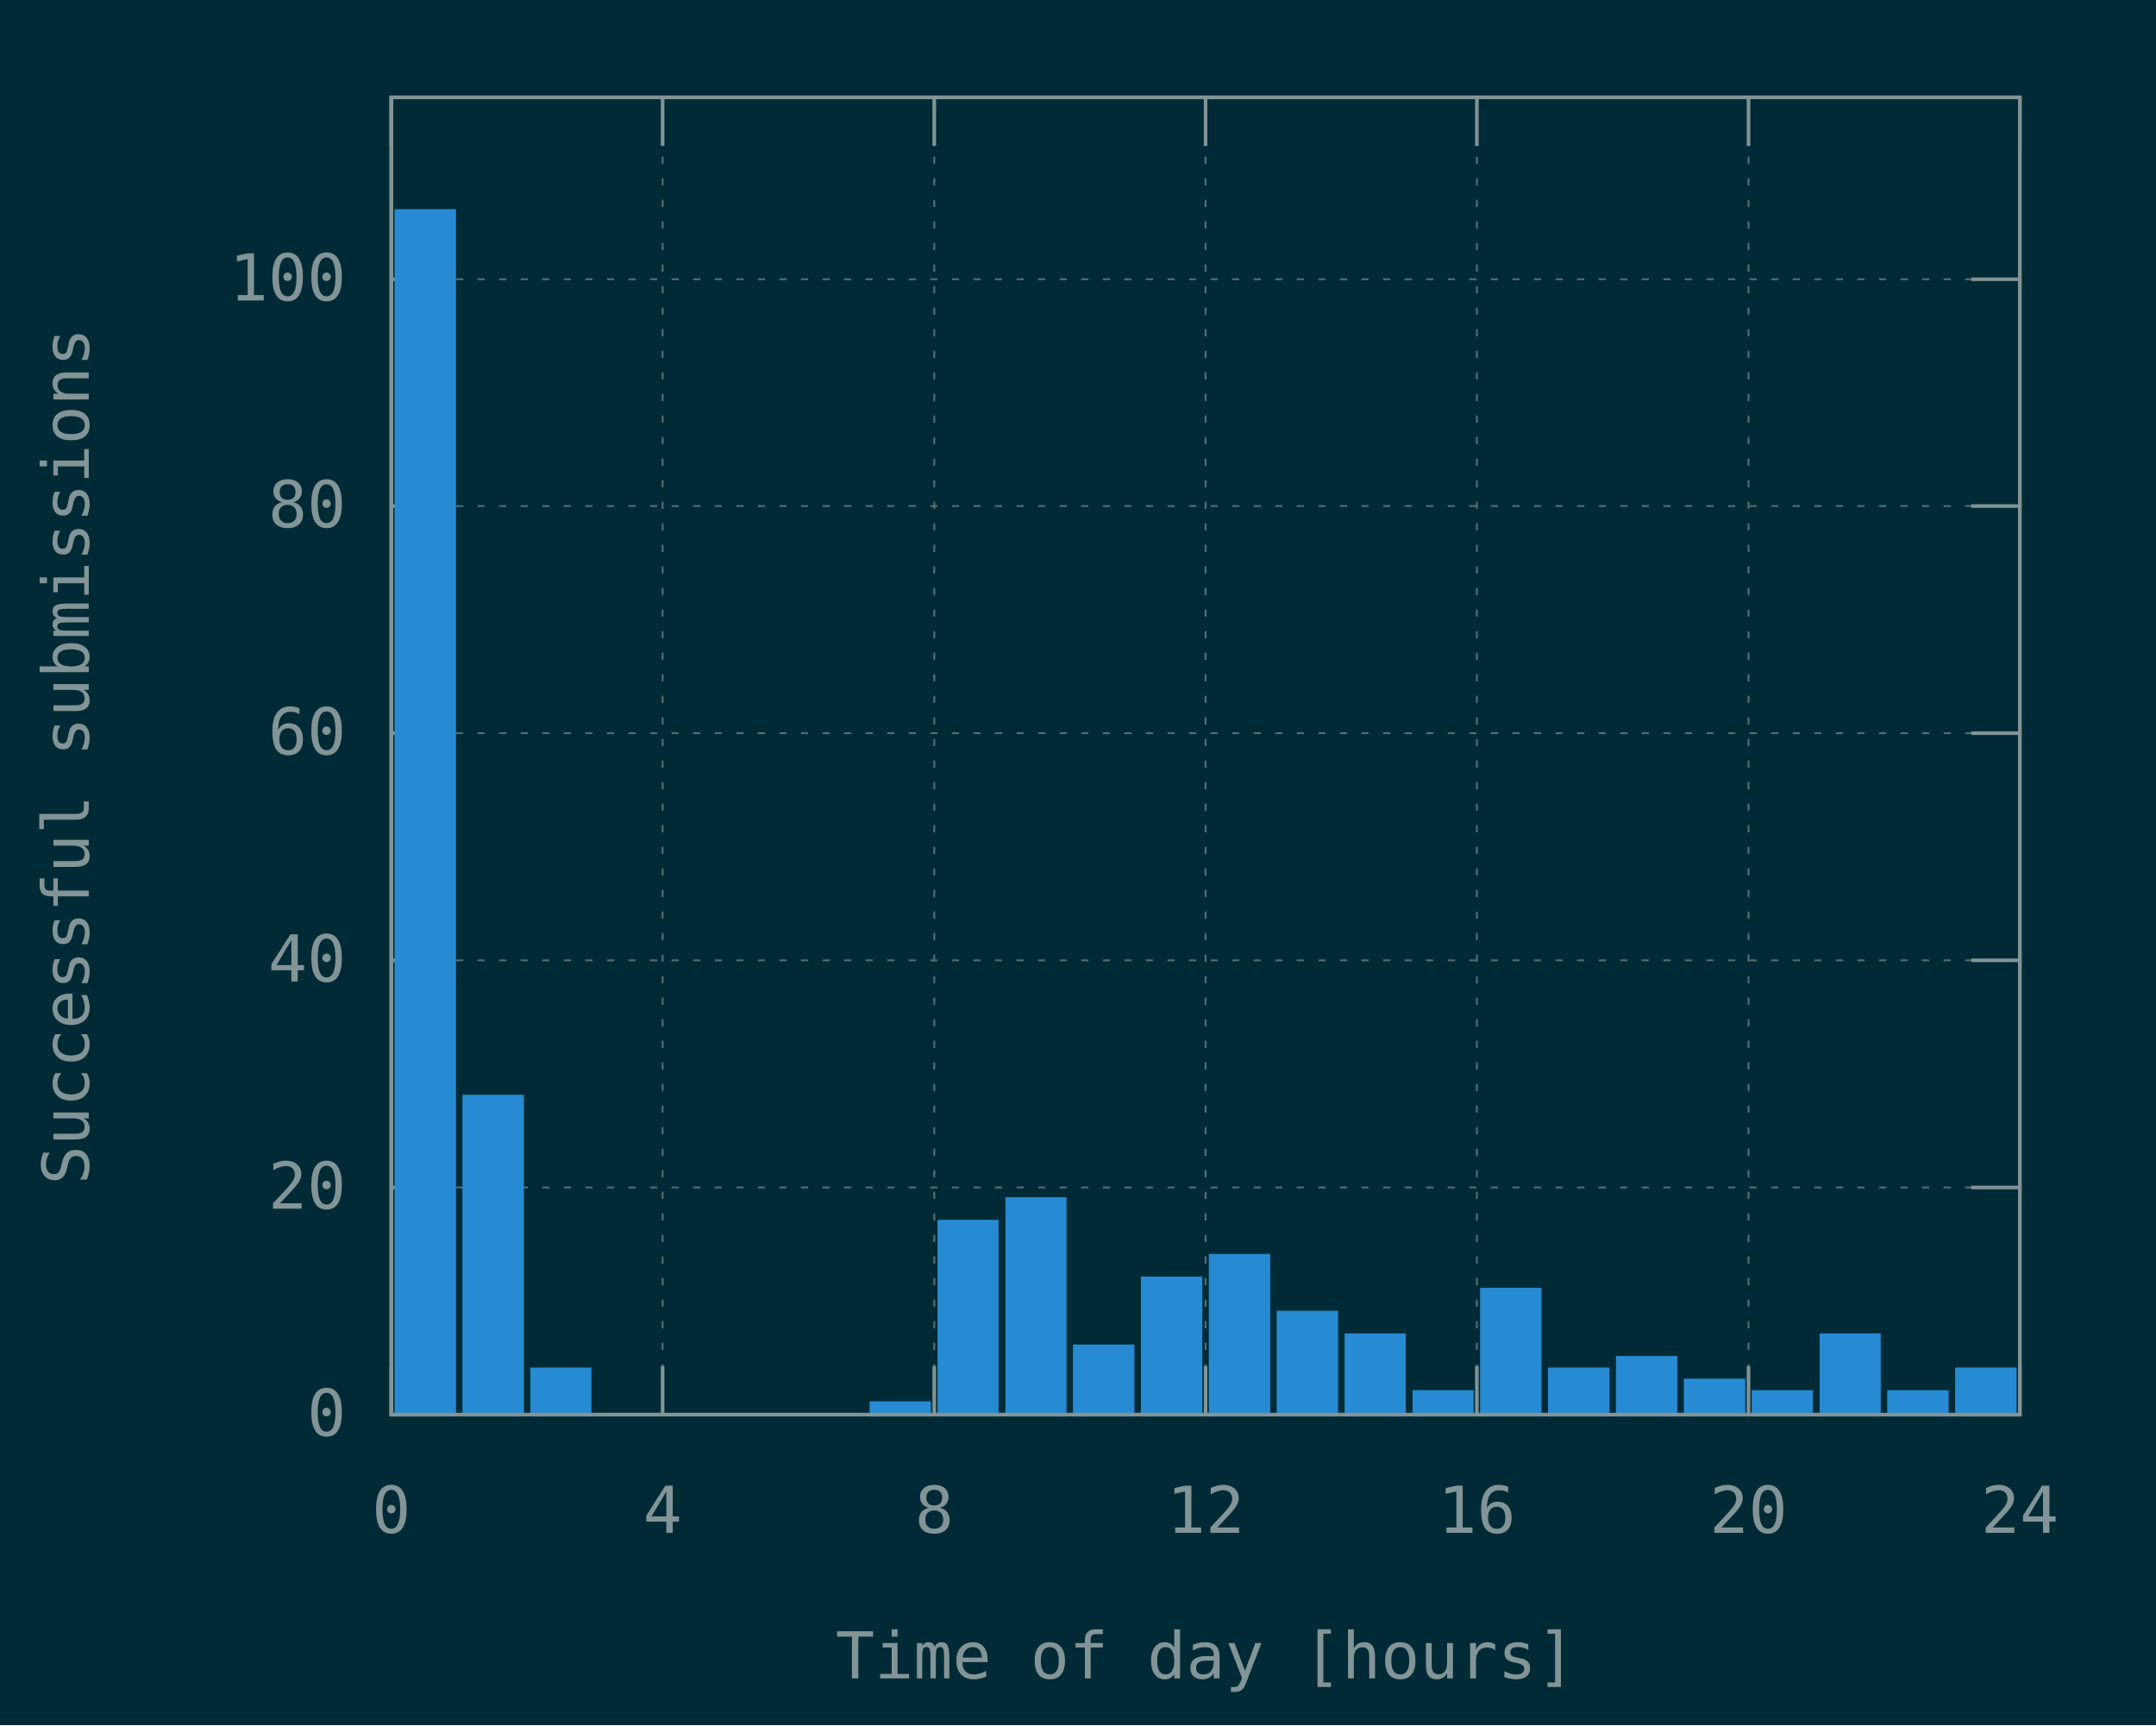
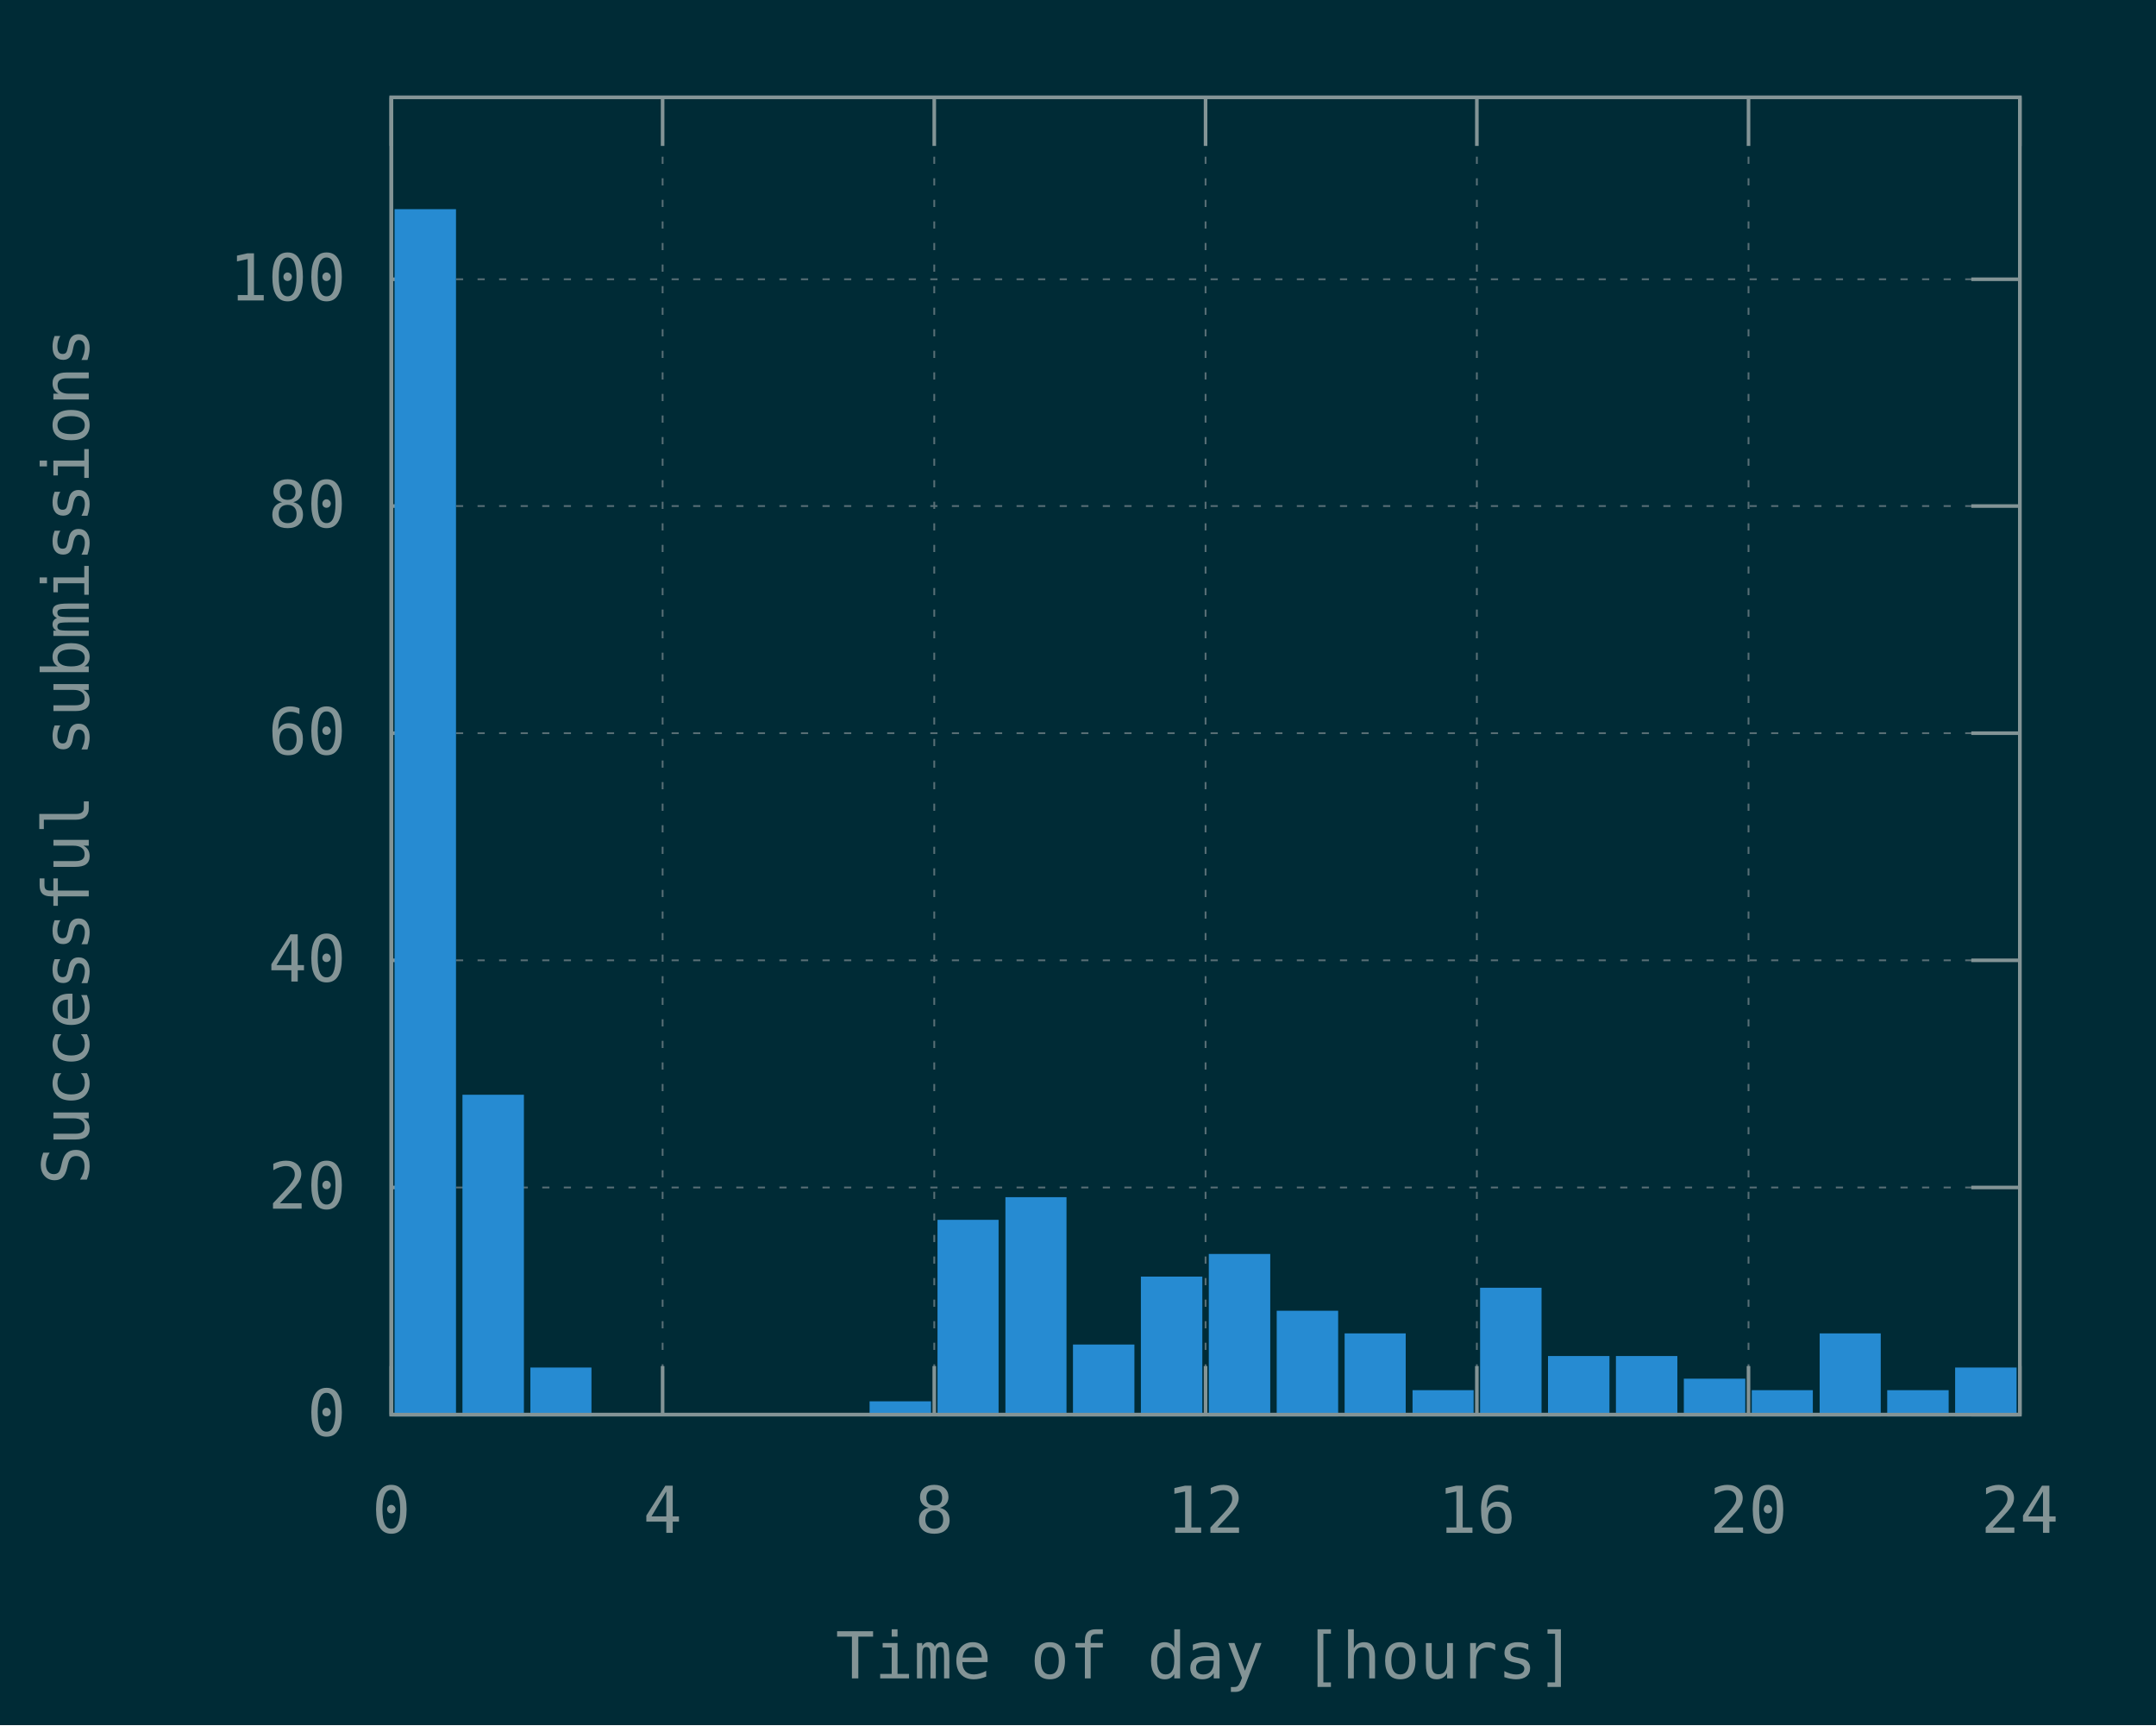
<svg xmlns="http://www.w3.org/2000/svg" xmlns:xlink="http://www.w3.org/1999/xlink" width="600" height="480" viewBox="0 0 600 480">
  <g id="gnuplot_canvas">
    <rect x="0" y="0" width="600" height="480" fill="#002b36" />
    <defs>
      <circle id="gpDot" r="0.5" stroke-width="0.5" stroke="currentColor" />
      <path id="gpPt0" stroke-width="0.148" stroke="currentColor" d="M-1,0 h2 M0,-1 v2" />
      <path id="gpPt1" stroke-width="0.148" stroke="currentColor" d="M-1,-1 L1,1 M1,-1 L-1,1" />
      <path id="gpPt2" stroke-width="0.148" stroke="currentColor" d="M-1,0 L1,0 M0,-1 L0,1 M-1,-1 L1,1 M-1,1 L1,-1" />
      <rect id="gpPt3" stroke-width="0.148" stroke="currentColor" x="-1" y="-1" width="2" height="2" />
      <rect id="gpPt4" stroke-width="0.148" stroke="currentColor" fill="currentColor" x="-1" y="-1" width="2" height="2" />
      <circle id="gpPt5" stroke-width="0.148" stroke="currentColor" cx="0" cy="0" r="1" />
      <use xlink:href="#gpPt5" id="gpPt6" fill="currentColor" stroke="none" />
      <path id="gpPt7" stroke-width="0.148" stroke="currentColor" d="M0,-1.33 L-1.33,0.67 L1.33,0.67 z" />
      <use xlink:href="#gpPt7" id="gpPt8" fill="currentColor" stroke="none" />
      <use xlink:href="#gpPt7" id="gpPt9" stroke="currentColor" transform="rotate(180)" />
      <use xlink:href="#gpPt9" id="gpPt10" fill="currentColor" stroke="none" />
      <use xlink:href="#gpPt3" id="gpPt11" stroke="currentColor" transform="rotate(45)" />
      <use xlink:href="#gpPt11" id="gpPt12" fill="currentColor" stroke="none" />
      <path id="gpPt13" stroke-width="0.148" stroke="currentColor" d="M0,1.330 L1.265,0.411 L0.782,-1.067 L-0.782,-1.076 L-1.265,0.411 z" />
      <use xlink:href="#gpPt13" id="gpPt14" fill="currentColor" stroke="none" />
      <filter id="textbox" filterUnits="objectBoundingBox" x="0" y="0" height="1" width="1">
        <feFlood flood-color="#002B36" flood-opacity="1" result="bgnd" />
        <feComposite in="SourceGraphic" in2="bgnd" operator="atop" />
      </filter>
      <filter id="greybox" filterUnits="objectBoundingBox" x="0" y="0" height="1" width="1">
        <feFlood flood-color="lightgrey" flood-opacity="1" result="grey" />
        <feComposite in="SourceGraphic" in2="grey" operator="atop" />
      </filter>
    </defs>
    <g fill="none" color="#002B36" stroke="currentColor" stroke-width="1.00" stroke-linecap="butt" stroke-linejoin="miter">
</g>
    <g fill="none" color="black" stroke="currentColor" stroke-width="1.00" stroke-linecap="butt" stroke-linejoin="miter">
</g>
    <g fill="none" color="black" stroke="rgb(131, 148, 150)" stroke-width="0.50" stroke-linecap="butt" stroke-linejoin="miter">
</g>
    <g fill="none" color="gray" stroke="currentColor" stroke-width="0.50" stroke-linecap="butt" stroke-linejoin="miter">
      <path stroke="rgb( 88, 110, 117)" stroke-dasharray="2,4" class="gridline" d="M108.9,393.6 L562.1,393.6  " />
    </g>
    <g fill="none" color="gray" stroke="rgb( 88, 110, 117)" stroke-width="1.00" stroke-linecap="butt" stroke-linejoin="miter">
</g>
    <g fill="none" color="black" stroke="currentColor" stroke-width="1.00" stroke-linecap="butt" stroke-linejoin="miter">
      <path stroke="rgb(131, 148, 150)" d="M108.9,393.6 L122.4,393.6 M562.1,393.6 L548.6,393.6  " />
      <g transform="translate(96.3,399.5)" stroke="none" fill="rgb(131,148,150)" font-family="Inconsolata" font-size="18.00" text-anchor="end">
        <text>
          <tspan font-family="Inconsolata"> 0</tspan>
        </text>
      </g>
    </g>
    <g fill="none" color="black" stroke="currentColor" stroke-width="1.00" stroke-linecap="butt" stroke-linejoin="miter">
</g>
    <g fill="none" color="black" stroke="rgb(131, 148, 150)" stroke-width="0.50" stroke-linecap="butt" stroke-linejoin="miter">
</g>
    <g fill="none" color="gray" stroke="currentColor" stroke-width="0.50" stroke-linecap="butt" stroke-linejoin="miter">
      <path stroke="rgb( 88, 110, 117)" stroke-dasharray="2,4" class="gridline" d="M108.9,330.4 L562.1,330.4  " />
    </g>
    <g fill="none" color="gray" stroke="rgb( 88, 110, 117)" stroke-width="1.00" stroke-linecap="butt" stroke-linejoin="miter">
</g>
    <g fill="none" color="black" stroke="currentColor" stroke-width="1.00" stroke-linecap="butt" stroke-linejoin="miter">
      <path stroke="rgb(131, 148, 150)" d="M108.9,330.4 L122.4,330.4 M562.1,330.4 L548.6,330.4  " />
      <g transform="translate(96.3,336.3)" stroke="none" fill="rgb(131,148,150)" font-family="Inconsolata" font-size="18.00" text-anchor="end">
        <text>
          <tspan font-family="Inconsolata"> 20</tspan>
        </text>
      </g>
    </g>
    <g fill="none" color="black" stroke="currentColor" stroke-width="1.00" stroke-linecap="butt" stroke-linejoin="miter">
</g>
    <g fill="none" color="black" stroke="rgb(131, 148, 150)" stroke-width="0.50" stroke-linecap="butt" stroke-linejoin="miter">
</g>
    <g fill="none" color="gray" stroke="currentColor" stroke-width="0.50" stroke-linecap="butt" stroke-linejoin="miter">
      <path stroke="rgb( 88, 110, 117)" stroke-dasharray="2,4" class="gridline" d="M108.9,267.2 L562.1,267.2  " />
    </g>
    <g fill="none" color="gray" stroke="rgb( 88, 110, 117)" stroke-width="1.00" stroke-linecap="butt" stroke-linejoin="miter">
</g>
    <g fill="none" color="black" stroke="currentColor" stroke-width="1.00" stroke-linecap="butt" stroke-linejoin="miter">
      <path stroke="rgb(131, 148, 150)" d="M108.9,267.2 L122.4,267.2 M562.1,267.2 L548.6,267.2  " />
      <g transform="translate(96.3,273.1)" stroke="none" fill="rgb(131,148,150)" font-family="Inconsolata" font-size="18.00" text-anchor="end">
        <text>
          <tspan font-family="Inconsolata"> 40</tspan>
        </text>
      </g>
    </g>
    <g fill="none" color="black" stroke="currentColor" stroke-width="1.00" stroke-linecap="butt" stroke-linejoin="miter">
</g>
    <g fill="none" color="black" stroke="rgb(131, 148, 150)" stroke-width="0.50" stroke-linecap="butt" stroke-linejoin="miter">
</g>
    <g fill="none" color="gray" stroke="currentColor" stroke-width="0.50" stroke-linecap="butt" stroke-linejoin="miter">
      <path stroke="rgb( 88, 110, 117)" stroke-dasharray="2,4" class="gridline" d="M108.9,204.0 L562.1,204.0  " />
    </g>
    <g fill="none" color="gray" stroke="rgb( 88, 110, 117)" stroke-width="1.00" stroke-linecap="butt" stroke-linejoin="miter">
</g>
    <g fill="none" color="black" stroke="currentColor" stroke-width="1.00" stroke-linecap="butt" stroke-linejoin="miter">
      <path stroke="rgb(131, 148, 150)" d="M108.9,204.0 L122.4,204.0 M562.1,204.0 L548.6,204.0  " />
      <g transform="translate(96.3,209.9)" stroke="none" fill="rgb(131,148,150)" font-family="Inconsolata" font-size="18.00" text-anchor="end">
        <text>
          <tspan font-family="Inconsolata"> 60</tspan>
        </text>
      </g>
    </g>
    <g fill="none" color="black" stroke="currentColor" stroke-width="1.00" stroke-linecap="butt" stroke-linejoin="miter">
</g>
    <g fill="none" color="black" stroke="rgb(131, 148, 150)" stroke-width="0.50" stroke-linecap="butt" stroke-linejoin="miter">
</g>
    <g fill="none" color="gray" stroke="currentColor" stroke-width="0.50" stroke-linecap="butt" stroke-linejoin="miter">
      <path stroke="rgb( 88, 110, 117)" stroke-dasharray="2,4" class="gridline" d="M108.9,140.8 L562.1,140.8  " />
    </g>
    <g fill="none" color="gray" stroke="rgb( 88, 110, 117)" stroke-width="1.00" stroke-linecap="butt" stroke-linejoin="miter">
</g>
    <g fill="none" color="black" stroke="currentColor" stroke-width="1.00" stroke-linecap="butt" stroke-linejoin="miter">
      <path stroke="rgb(131, 148, 150)" d="M108.9,140.8 L122.4,140.8 M562.1,140.8 L548.6,140.8  " />
      <g transform="translate(96.3,146.7)" stroke="none" fill="rgb(131,148,150)" font-family="Inconsolata" font-size="18.00" text-anchor="end">
        <text>
          <tspan font-family="Inconsolata"> 80</tspan>
        </text>
      </g>
    </g>
    <g fill="none" color="black" stroke="currentColor" stroke-width="1.00" stroke-linecap="butt" stroke-linejoin="miter">
</g>
    <g fill="none" color="black" stroke="rgb(131, 148, 150)" stroke-width="0.50" stroke-linecap="butt" stroke-linejoin="miter">
</g>
    <g fill="none" color="gray" stroke="currentColor" stroke-width="0.50" stroke-linecap="butt" stroke-linejoin="miter">
      <path stroke="rgb( 88, 110, 117)" stroke-dasharray="2,4" class="gridline" d="M108.9,77.7 L562.1,77.7  " />
    </g>
    <g fill="none" color="gray" stroke="rgb( 88, 110, 117)" stroke-width="1.00" stroke-linecap="butt" stroke-linejoin="miter">
</g>
    <g fill="none" color="black" stroke="currentColor" stroke-width="1.00" stroke-linecap="butt" stroke-linejoin="miter">
      <path stroke="rgb(131, 148, 150)" d="M108.9,77.7 L122.4,77.7 M562.1,77.7 L548.6,77.7  " />
      <g transform="translate(96.3,83.6)" stroke="none" fill="rgb(131,148,150)" font-family="Inconsolata" font-size="18.00" text-anchor="end">
        <text>
          <tspan font-family="Inconsolata"> 100</tspan>
        </text>
      </g>
    </g>
    <g fill="none" color="black" stroke="currentColor" stroke-width="1.00" stroke-linecap="butt" stroke-linejoin="miter">
</g>
    <g fill="none" color="black" stroke="rgb(131, 148, 150)" stroke-width="0.50" stroke-linecap="butt" stroke-linejoin="miter">
</g>
    <g fill="none" color="gray" stroke="currentColor" stroke-width="0.50" stroke-linecap="butt" stroke-linejoin="miter">
      <path stroke="rgb( 88, 110, 117)" stroke-dasharray="2,4" class="gridline" d="M108.9,393.6 L108.9,27.1  " />
    </g>
    <g fill="none" color="gray" stroke="rgb( 88, 110, 117)" stroke-width="1.00" stroke-linecap="butt" stroke-linejoin="miter">
</g>
    <g fill="none" color="black" stroke="currentColor" stroke-width="1.00" stroke-linecap="butt" stroke-linejoin="miter">
      <path stroke="rgb(131, 148, 150)" d="M108.9,393.6 L108.9,380.1 M108.9,27.1 L108.9,40.6  " />
      <g transform="translate(108.9,426.5)" stroke="none" fill="rgb(131,148,150)" font-family="Inconsolata" font-size="18.00" text-anchor="middle">
        <text>
          <tspan font-family="Inconsolata"> 0</tspan>
        </text>
      </g>
    </g>
    <g fill="none" color="black" stroke="currentColor" stroke-width="1.00" stroke-linecap="butt" stroke-linejoin="miter">
</g>
    <g fill="none" color="black" stroke="rgb(131, 148, 150)" stroke-width="0.50" stroke-linecap="butt" stroke-linejoin="miter">
</g>
    <g fill="none" color="gray" stroke="currentColor" stroke-width="0.50" stroke-linecap="butt" stroke-linejoin="miter">
      <path stroke="rgb( 88, 110, 117)" stroke-dasharray="2,4" class="gridline" d="M184.4,393.6 L184.4,27.1  " />
    </g>
    <g fill="none" color="gray" stroke="rgb( 88, 110, 117)" stroke-width="1.00" stroke-linecap="butt" stroke-linejoin="miter">
</g>
    <g fill="none" color="black" stroke="currentColor" stroke-width="1.00" stroke-linecap="butt" stroke-linejoin="miter">
      <path stroke="rgb(131, 148, 150)" d="M184.4,393.6 L184.4,380.1 M184.4,27.1 L184.4,40.6  " />
      <g transform="translate(184.4,426.5)" stroke="none" fill="rgb(131,148,150)" font-family="Inconsolata" font-size="18.00" text-anchor="middle">
        <text>
          <tspan font-family="Inconsolata"> 4</tspan>
        </text>
      </g>
    </g>
    <g fill="none" color="black" stroke="currentColor" stroke-width="1.00" stroke-linecap="butt" stroke-linejoin="miter">
</g>
    <g fill="none" color="black" stroke="rgb(131, 148, 150)" stroke-width="0.50" stroke-linecap="butt" stroke-linejoin="miter">
</g>
    <g fill="none" color="gray" stroke="currentColor" stroke-width="0.50" stroke-linecap="butt" stroke-linejoin="miter">
      <path stroke="rgb( 88, 110, 117)" stroke-dasharray="2,4" class="gridline" d="M260.0,393.6 L260.0,27.1  " />
    </g>
    <g fill="none" color="gray" stroke="rgb( 88, 110, 117)" stroke-width="1.00" stroke-linecap="butt" stroke-linejoin="miter">
</g>
    <g fill="none" color="black" stroke="currentColor" stroke-width="1.00" stroke-linecap="butt" stroke-linejoin="miter">
      <path stroke="rgb(131, 148, 150)" d="M260.0,393.6 L260.0,380.1 M260.0,27.1 L260.0,40.6  " />
      <g transform="translate(260.0,426.5)" stroke="none" fill="rgb(131,148,150)" font-family="Inconsolata" font-size="18.00" text-anchor="middle">
        <text>
          <tspan font-family="Inconsolata"> 8</tspan>
        </text>
      </g>
    </g>
    <g fill="none" color="black" stroke="currentColor" stroke-width="1.00" stroke-linecap="butt" stroke-linejoin="miter">
</g>
    <g fill="none" color="black" stroke="rgb(131, 148, 150)" stroke-width="0.50" stroke-linecap="butt" stroke-linejoin="miter">
</g>
    <g fill="none" color="gray" stroke="currentColor" stroke-width="0.50" stroke-linecap="butt" stroke-linejoin="miter">
      <path stroke="rgb( 88, 110, 117)" stroke-dasharray="2,4" class="gridline" d="M335.5,393.6 L335.5,27.1  " />
    </g>
    <g fill="none" color="gray" stroke="rgb( 88, 110, 117)" stroke-width="1.00" stroke-linecap="butt" stroke-linejoin="miter">
</g>
    <g fill="none" color="black" stroke="currentColor" stroke-width="1.00" stroke-linecap="butt" stroke-linejoin="miter">
      <path stroke="rgb(131, 148, 150)" d="M335.5,393.6 L335.5,380.1 M335.5,27.1 L335.5,40.6  " />
      <g transform="translate(335.5,426.5)" stroke="none" fill="rgb(131,148,150)" font-family="Inconsolata" font-size="18.00" text-anchor="middle">
        <text>
          <tspan font-family="Inconsolata"> 12</tspan>
        </text>
      </g>
    </g>
    <g fill="none" color="black" stroke="currentColor" stroke-width="1.00" stroke-linecap="butt" stroke-linejoin="miter">
</g>
    <g fill="none" color="black" stroke="rgb(131, 148, 150)" stroke-width="0.50" stroke-linecap="butt" stroke-linejoin="miter">
</g>
    <g fill="none" color="gray" stroke="currentColor" stroke-width="0.50" stroke-linecap="butt" stroke-linejoin="miter">
      <path stroke="rgb( 88, 110, 117)" stroke-dasharray="2,4" class="gridline" d="M411.0,393.6 L411.0,27.1  " />
    </g>
    <g fill="none" color="gray" stroke="rgb( 88, 110, 117)" stroke-width="1.00" stroke-linecap="butt" stroke-linejoin="miter">
</g>
    <g fill="none" color="black" stroke="currentColor" stroke-width="1.00" stroke-linecap="butt" stroke-linejoin="miter">
      <path stroke="rgb(131, 148, 150)" d="M411.0,393.6 L411.0,380.1 M411.0,27.1 L411.0,40.6  " />
      <g transform="translate(411.0,426.5)" stroke="none" fill="rgb(131,148,150)" font-family="Inconsolata" font-size="18.00" text-anchor="middle">
        <text>
          <tspan font-family="Inconsolata"> 16</tspan>
        </text>
      </g>
    </g>
    <g fill="none" color="black" stroke="currentColor" stroke-width="1.00" stroke-linecap="butt" stroke-linejoin="miter">
</g>
    <g fill="none" color="black" stroke="rgb(131, 148, 150)" stroke-width="0.50" stroke-linecap="butt" stroke-linejoin="miter">
</g>
    <g fill="none" color="gray" stroke="currentColor" stroke-width="0.50" stroke-linecap="butt" stroke-linejoin="miter">
      <path stroke="rgb( 88, 110, 117)" stroke-dasharray="2,4" class="gridline" d="M486.6,393.6 L486.6,40.6 L486.6,27.1  " />
    </g>
    <g fill="none" color="gray" stroke="rgb( 88, 110, 117)" stroke-width="1.00" stroke-linecap="butt" stroke-linejoin="miter">
</g>
    <g fill="none" color="black" stroke="currentColor" stroke-width="1.00" stroke-linecap="butt" stroke-linejoin="miter">
      <path stroke="rgb(131, 148, 150)" d="M486.6,393.6 L486.6,380.1 M486.6,27.1 L486.6,40.6  " />
      <g transform="translate(486.6,426.5)" stroke="none" fill="rgb(131,148,150)" font-family="Inconsolata" font-size="18.00" text-anchor="middle">
        <text>
          <tspan font-family="Inconsolata"> 20</tspan>
        </text>
      </g>
    </g>
    <g fill="none" color="black" stroke="currentColor" stroke-width="1.00" stroke-linecap="butt" stroke-linejoin="miter">
</g>
    <g fill="none" color="black" stroke="rgb(131, 148, 150)" stroke-width="0.50" stroke-linecap="butt" stroke-linejoin="miter">
</g>
    <g fill="none" color="gray" stroke="currentColor" stroke-width="0.50" stroke-linecap="butt" stroke-linejoin="miter">
      <path stroke="rgb( 88, 110, 117)" stroke-dasharray="2,4" class="gridline" d="M562.1,393.6 L562.1,27.1  " />
    </g>
    <g fill="none" color="gray" stroke="rgb( 88, 110, 117)" stroke-width="1.00" stroke-linecap="butt" stroke-linejoin="miter">
</g>
    <g fill="none" color="black" stroke="currentColor" stroke-width="1.00" stroke-linecap="butt" stroke-linejoin="miter">
      <path stroke="rgb(131, 148, 150)" d="M562.1,393.6 L562.1,380.1 M562.1,27.1 L562.1,40.6  " />
      <g transform="translate(562.1,426.5)" stroke="none" fill="rgb(131,148,150)" font-family="Inconsolata" font-size="18.00" text-anchor="middle">
        <text>
          <tspan font-family="Inconsolata"> 24</tspan>
        </text>
      </g>
    </g>
    <g fill="none" color="black" stroke="currentColor" stroke-width="1.00" stroke-linecap="butt" stroke-linejoin="miter">
</g>
    <g fill="none" color="black" stroke="currentColor" stroke-width="1.00" stroke-linecap="butt" stroke-linejoin="miter">
      <path stroke="rgb(131, 148, 150)" d="M108.9,27.1 L108.9,393.6 L562.1,393.6 L562.1,27.1 L108.9,27.1 Z  " />
    </g>
    <g fill="none" color="black" stroke="currentColor" stroke-width="1.00" stroke-linecap="butt" stroke-linejoin="miter">
      <g transform="translate(24.7,210.4) rotate(270)" stroke="none" fill="rgb(131,148,150)" font-family="Inconsolata" font-size="18.00" text-anchor="middle">
        <text>
          <tspan font-family="Inconsolata">Successful submissions</tspan>
        </text>
      </g>
    </g>
    <g fill="none" color="black" stroke="currentColor" stroke-width="1.00" stroke-linecap="butt" stroke-linejoin="miter">
      <g transform="translate(335.5,467.0)" stroke="none" fill="rgb(131,148,150)" font-family="Inconsolata" font-size="18.00" text-anchor="middle">
        <text>
          <tspan font-family="Inconsolata">Time of day [hours]</tspan>
        </text>
      </g>
    </g>
    <g fill="none" color="black" stroke="currentColor" stroke-width="1.00" stroke-linecap="butt" stroke-linejoin="miter">
</g>
    <g id="gnuplot_plot_1">
      <g fill="none" color="black" stroke="currentColor" stroke-width="1.00" stroke-linecap="butt" stroke-linejoin="miter">
        <g stroke="none" shape-rendering="crispEdges">
          <polygon fill="rgb( 38, 139, 210)" points="110.3,393.6 126.5,393.6 126.5,58.6 110.3,58.6 " />
        </g>
        <path stroke="rgb( 38, 139, 210)" d="M110.3,393.6 L110.3,58.7 L126.4,58.7 L126.4,393.6 L110.3,393.6 Z  " />
        <g stroke="none" shape-rendering="crispEdges">
          <polygon fill="rgb( 38, 139, 210)" points="129.2,393.6 145.4,393.6 145.4,305.0 129.2,305.0 " />
        </g>
        <path stroke="rgb( 38, 139, 210)" d="M129.2,393.6 L129.2,305.1 L145.3,305.1 L145.3,393.6 L129.2,393.6 Z  " />
        <g stroke="none" shape-rendering="crispEdges">
          <polygon fill="rgb( 38, 139, 210)" points="148.1,393.6 164.2,393.6 164.2,380.9 148.1,380.9 " />
        </g>
        <path stroke="rgb( 38, 139, 210)" d="M148.1,393.6 L148.1,381.0 L164.1,381.0 L164.1,393.6 L148.1,393.6 Z  " />
        <g stroke="none" shape-rendering="crispEdges">
          <polygon fill="rgb( 38, 139, 210)" points="242.5,393.6 258.7,393.6 258.7,390.3 242.5,390.3 " />
        </g>
        <path stroke="rgb( 38, 139, 210)" d="M242.5,393.6 L242.5,390.4 L258.6,390.4 L258.6,393.6 L242.5,393.6 Z  " />
        <g stroke="none" shape-rendering="crispEdges">
          <polygon fill="rgb( 38, 139, 210)" points="261.4,393.6 277.5,393.6 277.5,339.8 261.4,339.8 " />
        </g>
        <path stroke="rgb( 38, 139, 210)" d="M261.4,393.6 L261.4,339.9 L277.4,339.9 L277.4,393.6 L261.4,393.6 Z  " />
        <g stroke="none" shape-rendering="crispEdges">
          <polygon fill="rgb( 38, 139, 210)" points="280.3,393.6 296.4,393.6 296.4,333.5 280.3,333.5 " />
        </g>
        <path stroke="rgb( 38, 139, 210)" d="M280.3,393.6 L280.3,333.6 L296.3,333.6 L296.3,393.6 L280.3,393.6 Z  " />
        <g stroke="none" shape-rendering="crispEdges">
          <polygon fill="rgb( 38, 139, 210)" points="299.1,393.6 315.3,393.6 315.3,374.5 299.1,374.5 " />
        </g>
        <path stroke="rgb( 38, 139, 210)" d="M299.1,393.6 L299.1,374.6 L315.2,374.6 L315.2,393.6 L299.1,393.6 Z  " />
        <g stroke="none" shape-rendering="crispEdges">
          <polygon fill="rgb( 38, 139, 210)" points="318.0,393.6 334.2,393.6 334.2,355.6 318.0,355.6 " />
        </g>
        <path stroke="rgb( 38, 139, 210)" d="M318.0,393.6 L318.0,355.7 L334.1,355.7 L334.1,393.6 L318.0,393.6 Z  " />
        <g stroke="none" shape-rendering="crispEdges">
          <polygon fill="rgb( 38, 139, 210)" points="336.9,393.6 353.1,393.6 353.1,349.3 336.9,349.3 " />
        </g>
        <path stroke="rgb( 38, 139, 210)" d="M336.9,393.6 L336.9,349.4 L353.0,349.4 L353.0,393.6 L336.9,393.6 Z  " />
        <g stroke="none" shape-rendering="crispEdges">
          <polygon fill="rgb( 38, 139, 210)" points="355.8,393.6 372.0,393.6 372.0,365.1 355.8,365.1 " />
        </g>
        <path stroke="rgb( 38, 139, 210)" d="M355.8,393.6 L355.8,365.2 L371.9,365.2 L371.9,393.6 L355.8,393.6 Z  " />
        <g stroke="none" shape-rendering="crispEdges">
          <polygon fill="rgb( 38, 139, 210)" points="374.7,393.6 390.8,393.6 390.8,371.4 374.7,371.4 " />
        </g>
        <path stroke="rgb( 38, 139, 210)" d="M374.7,393.6 L374.7,371.5 L390.7,371.5 L390.7,393.6 L374.7,393.6 Z  " />
        <g stroke="none" shape-rendering="crispEdges">
          <polygon fill="rgb( 38, 139, 210)" points="393.6,393.6 409.7,393.6 409.7,387.2 393.6,387.2 " />
        </g>
        <path stroke="rgb( 38, 139, 210)" d="M393.6,393.6 L393.6,387.3 L409.6,387.3 L409.6,393.6 L393.6,393.6 Z  " />
        <g stroke="none" shape-rendering="crispEdges">
          <polygon fill="rgb( 38, 139, 210)" points="412.4,393.6 428.6,393.6 428.6,358.7 412.4,358.7 " />
        </g>
        <path stroke="rgb( 38, 139, 210)" d="M412.4,393.6 L412.4,358.8 L428.5,358.8 L428.5,393.6 L412.4,393.6 Z  " />
        <g stroke="none" shape-rendering="crispEdges">
-           <polygon fill="rgb( 38, 139, 210)" points="431.3,393.6 447.5,393.6 447.5,380.9 431.3,380.9 " />
-         </g>
-         <path stroke="rgb( 38, 139, 210)" d="M431.3,393.6 L431.3,381.0 L447.4,381.0 L447.4,393.6 L431.3,393.6 Z  " />
+           <polygon fill="rgb( 38, 139, 210)" points="431.3,393.6 447.5,393.6 447.5,377.7 431.3,377.7 " />
+         </g>
+         <path stroke="rgb( 38, 139, 210)" d="M431.3,393.6 L431.3,377.8 L447.4,377.8 L447.4,393.6 L431.3,393.6 Z  " />
        <g stroke="none" shape-rendering="crispEdges">
          <polygon fill="rgb( 38, 139, 210)" points="450.2,393.6 466.4,393.6 466.4,377.7 450.2,377.7 " />
        </g>
        <path stroke="rgb( 38, 139, 210)" d="M450.2,393.6 L450.2,377.8 L466.3,377.8 L466.3,393.6 L450.2,393.6 Z  " />
        <g stroke="none" shape-rendering="crispEdges">
          <polygon fill="rgb( 38, 139, 210)" points="469.1,393.6 485.3,393.6 485.3,384.0 469.1,384.0 " />
        </g>
        <path stroke="rgb( 38, 139, 210)" d="M469.1,393.6 L469.1,384.1 L485.2,384.1 L485.2,393.6 L469.1,393.6 Z  " />
        <g stroke="none" shape-rendering="crispEdges">
          <polygon fill="rgb( 38, 139, 210)" points="488.0,393.6 504.1,393.6 504.1,387.2 488.0,387.2 " />
        </g>
        <path stroke="rgb( 38, 139, 210)" d="M488.0,393.6 L488.0,387.3 L504.0,387.3 L504.0,393.6 L488.0,393.6 Z  " />
        <g stroke="none" shape-rendering="crispEdges">
          <polygon fill="rgb( 38, 139, 210)" points="506.9,393.6 523.0,393.6 523.0,371.4 506.9,371.4 " />
        </g>
        <path stroke="rgb( 38, 139, 210)" d="M506.9,393.6 L506.9,371.5 L522.9,371.5 L522.9,393.6 L506.9,393.6 Z  " />
        <g stroke="none" shape-rendering="crispEdges">
          <polygon fill="rgb( 38, 139, 210)" points="525.7,393.6 541.9,393.6 541.9,387.2 525.7,387.2 " />
        </g>
        <path stroke="rgb( 38, 139, 210)" d="M525.7,393.6 L525.7,387.3 L541.8,387.3 L541.8,393.6 L525.7,393.6 Z  " />
        <g stroke="none" shape-rendering="crispEdges">
          <polygon fill="rgb( 38, 139, 210)" points="544.6,393.6 560.8,393.6 560.8,380.9 544.6,380.9 " />
        </g>
        <path stroke="rgb( 38, 139, 210)" d="M544.6,393.6 L544.6,381.0 L560.7,381.0 L560.7,393.6 L544.6,393.6 Z  " />
      </g>
    </g>
    <g fill="none" color="#002B36" stroke="rgb( 38, 139, 210)" stroke-width="2.00" stroke-linecap="butt" stroke-linejoin="miter">
</g>
    <g fill="none" color="black" stroke="currentColor" stroke-width="2.00" stroke-linecap="butt" stroke-linejoin="miter">
</g>
    <g fill="none" color="black" stroke="black" stroke-width="1.00" stroke-linecap="butt" stroke-linejoin="miter">
</g>
    <g fill="none" color="black" stroke="currentColor" stroke-width="1.00" stroke-linecap="butt" stroke-linejoin="miter">
      <path stroke="rgb(131, 148, 150)" d="M108.9,27.1 L108.9,393.6 L562.1,393.6 L562.1,27.1 L108.9,27.1 Z  " />
    </g>
    <g fill="none" color="black" stroke="currentColor" stroke-width="1.00" stroke-linecap="butt" stroke-linejoin="miter">
</g>
  </g>
</svg>
